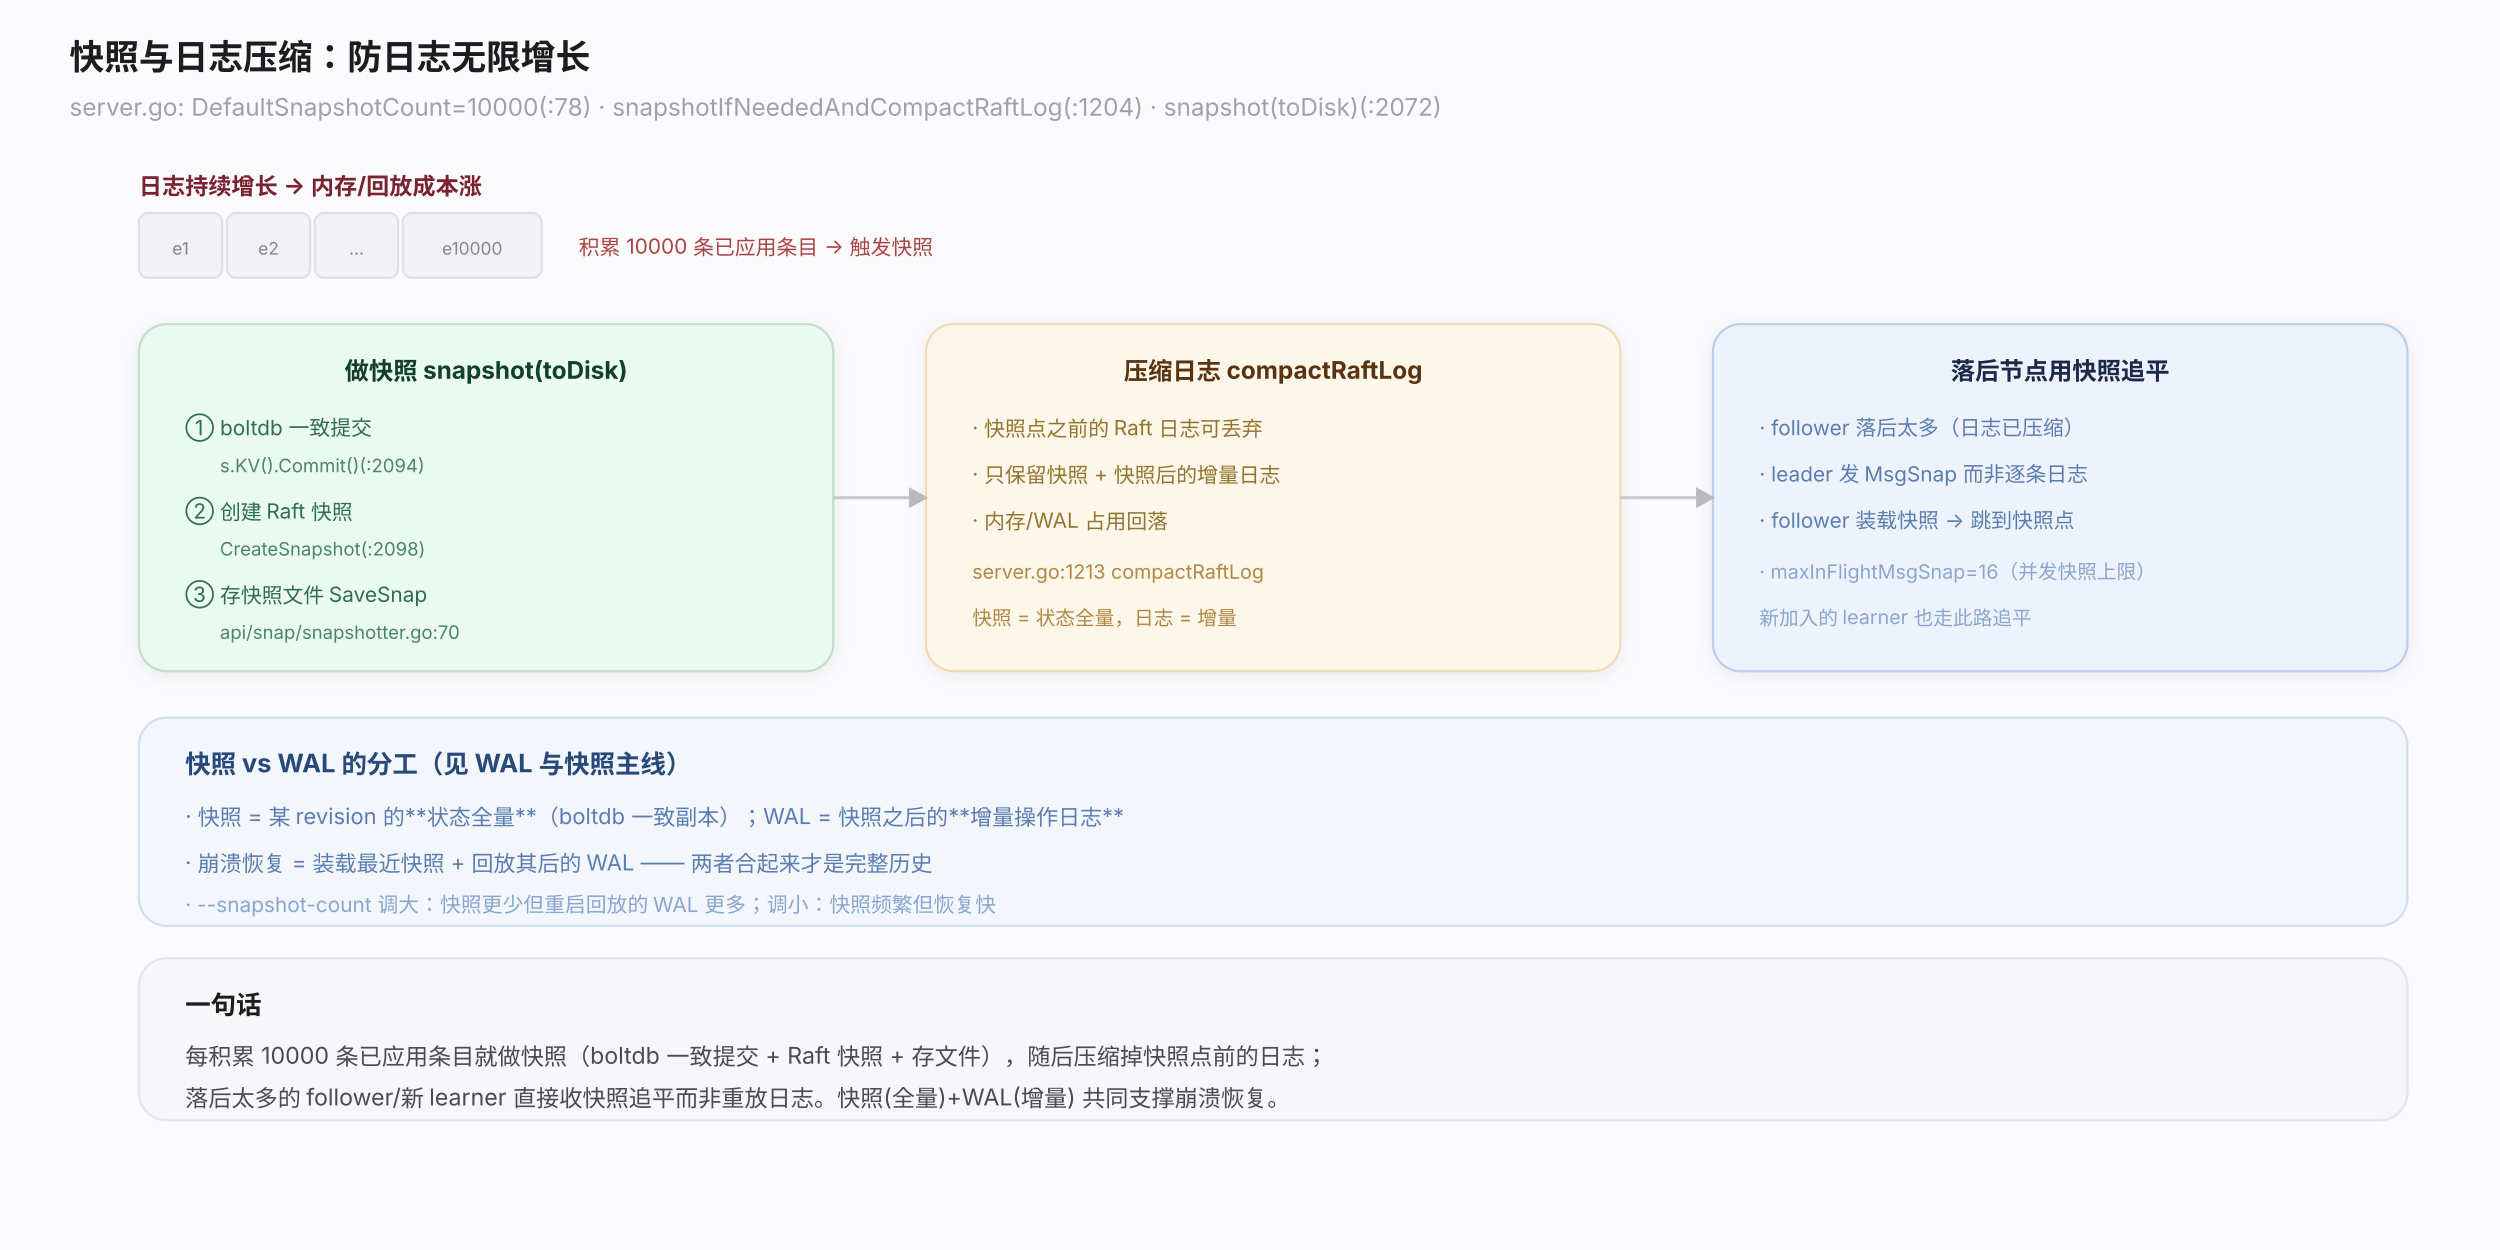
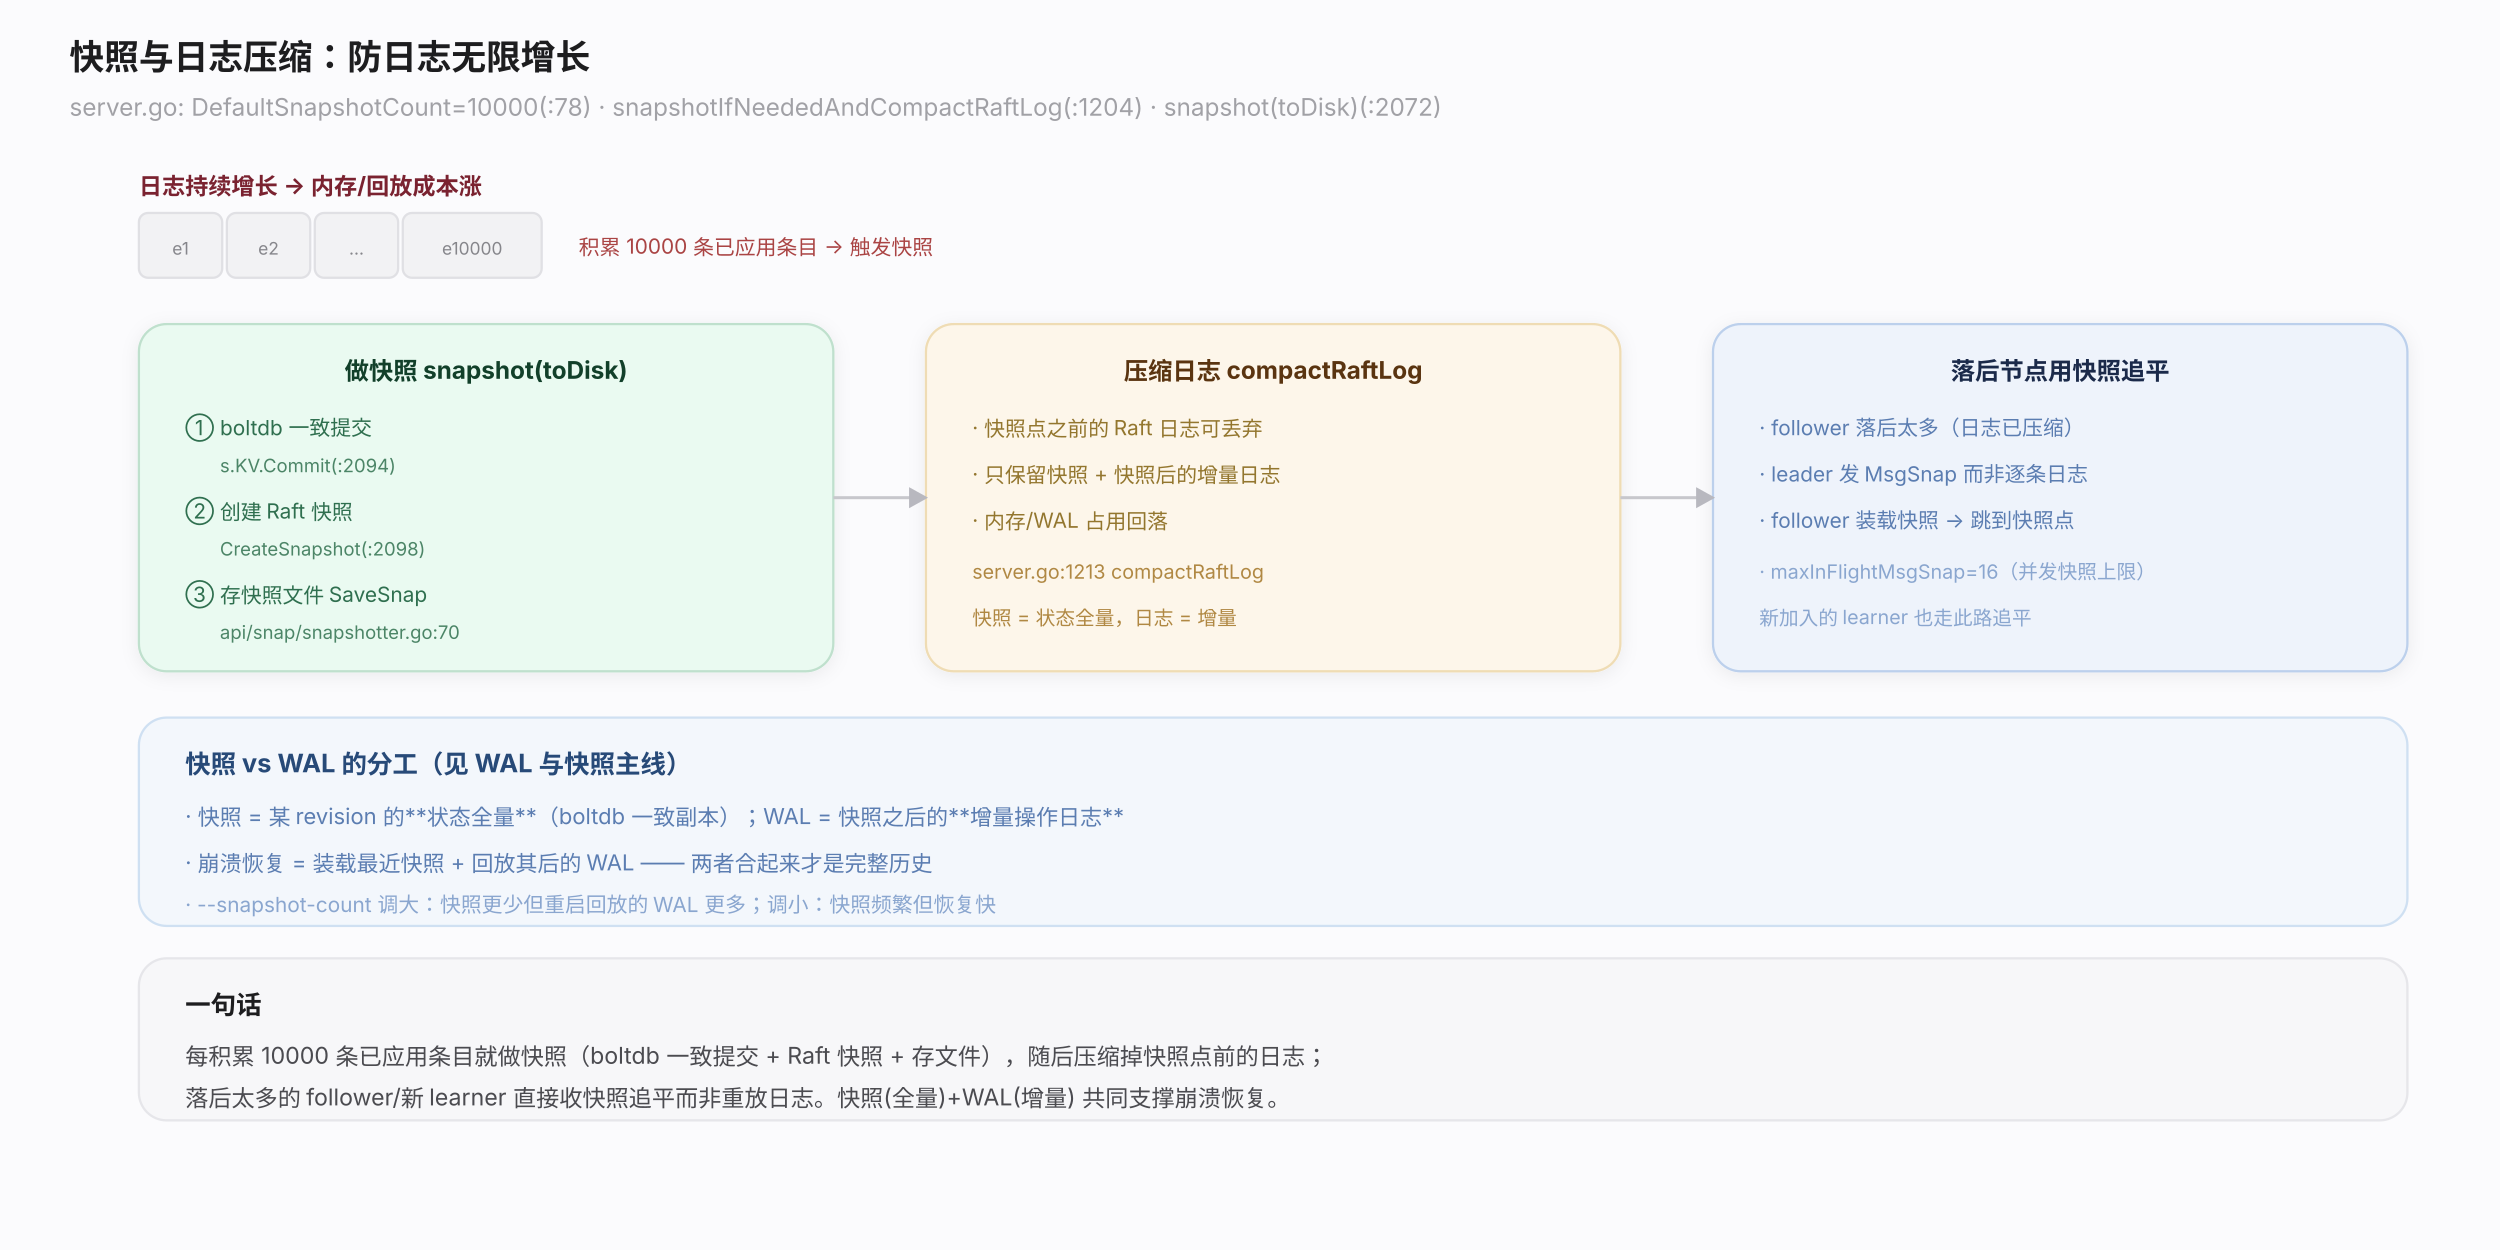
<svg xmlns="http://www.w3.org/2000/svg" width="1080" height="540" viewBox="0 0 1080 540" font-family="-apple-system,BlinkMacSystemFont,'SF Pro Display','Helvetica Neue','PingFang SC','Microsoft YaHei',sans-serif">
  <defs>
    <filter id="soft" x="-20%" y="-20%" width="140%" height="140%">
      <feDropShadow dx="0" dy="1.5" stdDeviation="4" flood-color="#1d1d1f" flood-opacity="0.07" />
    </filter>
    <marker id="ar" viewBox="0 0 10 10" refX="8" refY="5" markerWidth="7" markerHeight="7" orient="auto-start-reverse">
      <path d="M0,0 L9,5 L0,10 z" fill="#b8b8bf" />
    </marker>
  </defs>
  <rect width="1080" height="540" fill="#fbfbfd" />
  <text x="30" y="30" font-size="15" font-weight="700" fill="#1d1d1f">快照与日志压缩：防日志无限增长</text>
  <text x="30" y="50" font-size="10.5" fill="#a1a1a6">server.go: DefaultSnapshotCount=10000(:78) · snapshotIfNeededAndCompactRaftLog(:1204) · snapshot(toDisk)(:2072)</text>
  <text x="60" y="84" font-size="10" font-weight="700" fill="#7a2230">日志持续增长 → 内存/回放成本涨</text>
  <g font-size="7.5" text-anchor="middle">
    <rect x="60" y="92" width="36" height="28" rx="4" fill="#f2f2f4" stroke="#e0e0e4" />
    <text x="78" y="110" fill="#86868b">e1</text>
    <rect x="98" y="92" width="36" height="28" rx="4" fill="#f2f2f4" stroke="#e0e0e4" />
    <text x="116" y="110" fill="#86868b">e2</text>
    <rect x="136" y="92" width="36" height="28" rx="4" fill="#f2f2f4" stroke="#e0e0e4" />
    <text x="154" y="110" fill="#86868b">…</text>
    <rect x="174" y="92" width="60" height="28" rx="4" fill="#f2f2f4" stroke="#e0e0e4" />
    <text x="204" y="110" fill="#86868b">e10000</text>
  </g>
  <text x="250" y="110" font-size="9" fill="#a44">积累 10000 条已应用条目 → 触发快照</text>
  <rect x="60" y="140" width="300" height="150" rx="12" fill="#eafaf1" stroke="#bfe0cd" filter="url(#soft)" />
  <text x="210" y="164" font-size="10.5" font-weight="700" fill="#12402a" text-anchor="middle">做快照 snapshot(toDisk)</text>
  <text x="80" y="188" font-size="9" fill="#2f6f4f">① boltdb 一致提交</text>
-   <text x="95" y="204" font-size="8" fill="#4c8567">s.KV().Commit()(:2094)</text>
+   <text x="95" y="204" font-size="8" fill="#4c8567">s.KV.Commit(:2094)</text>
  <text x="80" y="224" font-size="9" fill="#2f6f4f">② 创建 Raft 快照</text>
  <text x="95" y="240" font-size="8" fill="#4c8567">CreateSnapshot(:2098)</text>
  <text x="80" y="260" font-size="9" fill="#2f6f4f">③ 存快照文件 SaveSnap</text>
  <text x="95" y="276" font-size="8" fill="#4c8567">api/snap/snapshotter.go:70</text>
  <rect x="400" y="140" width="300" height="150" rx="12" fill="#fdf6ea" stroke="#efdcb4" filter="url(#soft)" />
  <text x="550" y="164" font-size="10.5" font-weight="700" fill="#5a3410" text-anchor="middle">压缩日志 compactRaftLog</text>
  <text x="420" y="188" font-size="9" fill="#93762e">· 快照点之前的 Raft 日志可丢弃</text>
  <text x="420" y="208" font-size="9" fill="#93762e">· 只保留快照 + 快照后的增量日志</text>
  <text x="420" y="228" font-size="9" fill="#93762e">· 内存/WAL 占用回落</text>
  <text x="420" y="250" font-size="8.5" fill="#b08843">server.go:1213 compactRaftLog</text>
  <text x="420" y="270" font-size="8.5" fill="#b08843">快照 = 状态全量，日志 = 增量</text>
  <rect x="740" y="140" width="300" height="150" rx="12" fill="#eef3fb" stroke="#bcd0ec" filter="url(#soft)" />
  <text x="890" y="164" font-size="10.5" font-weight="700" fill="#1b2a4a" text-anchor="middle">落后节点用快照追平</text>
  <text x="760" y="188" font-size="9" fill="#5b7db1">· follower 落后太多（日志已压缩）</text>
  <text x="760" y="208" font-size="9" fill="#5b7db1">· leader 发 MsgSnap 而非逐条日志</text>
  <text x="760" y="228" font-size="9" fill="#5b7db1">· follower 装载快照 → 跳到快照点</text>
  <text x="760" y="250" font-size="8.5" fill="#8aa6cf">· maxInFlightMsgSnap=16（并发快照上限）</text>
  <text x="760" y="270" font-size="8.5" fill="#8aa6cf">新加入的 learner 也走此路追平</text>
  <g stroke="#c7c7cc" stroke-width="1.3" fill="none">
    <line x1="360" y1="215" x2="400" y2="215" marker-end="url(#ar)" />
    <line x1="700" y1="215" x2="740" y2="215" marker-end="url(#ar)" />
  </g>
  <rect x="60" y="310" width="980" height="90" rx="12" fill="#f3f7fc" stroke="#cfe0f2" />
  <text x="80" y="334" font-size="11" font-weight="700" fill="#274a78">快照 vs WAL 的分工（见 WAL 与快照主线）</text>
  <text x="80" y="356" font-size="9.5" fill="#5b7db1">· 快照 = 某 revision 的**状态全量**（boltdb 一致副本）；WAL = 快照之后的**增量操作日志**</text>
  <text x="80" y="376" font-size="9.5" fill="#5b7db1">· 崩溃恢复 = 装载最近快照 + 回放其后的 WAL —— 两者合起来才是完整历史</text>
  <text x="80" y="394" font-size="9" fill="#8aa6cf">· --snapshot-count 调大：快照更少但重启回放的 WAL 更多；调小：快照频繁但恢复快</text>
  <rect x="60" y="414" width="980" height="70" rx="12" fill="#f7f7f9" stroke="#e6e6ea" />
  <text x="80" y="438" font-size="11" font-weight="700" fill="#1d1d1f">一句话</text>
  <text x="80" y="460" font-size="10" fill="#4b4b50">每积累 10000 条已应用条目就做快照（boltdb 一致提交 + Raft 快照 + 存文件），随后压缩掉快照点前的日志；</text>
  <text x="80" y="478" font-size="10" fill="#4b4b50">落后太多的 follower/新 learner 直接收快照追平而非重放日志。快照(全量)+WAL(增量) 共同支撑崩溃恢复。</text>
</svg>
